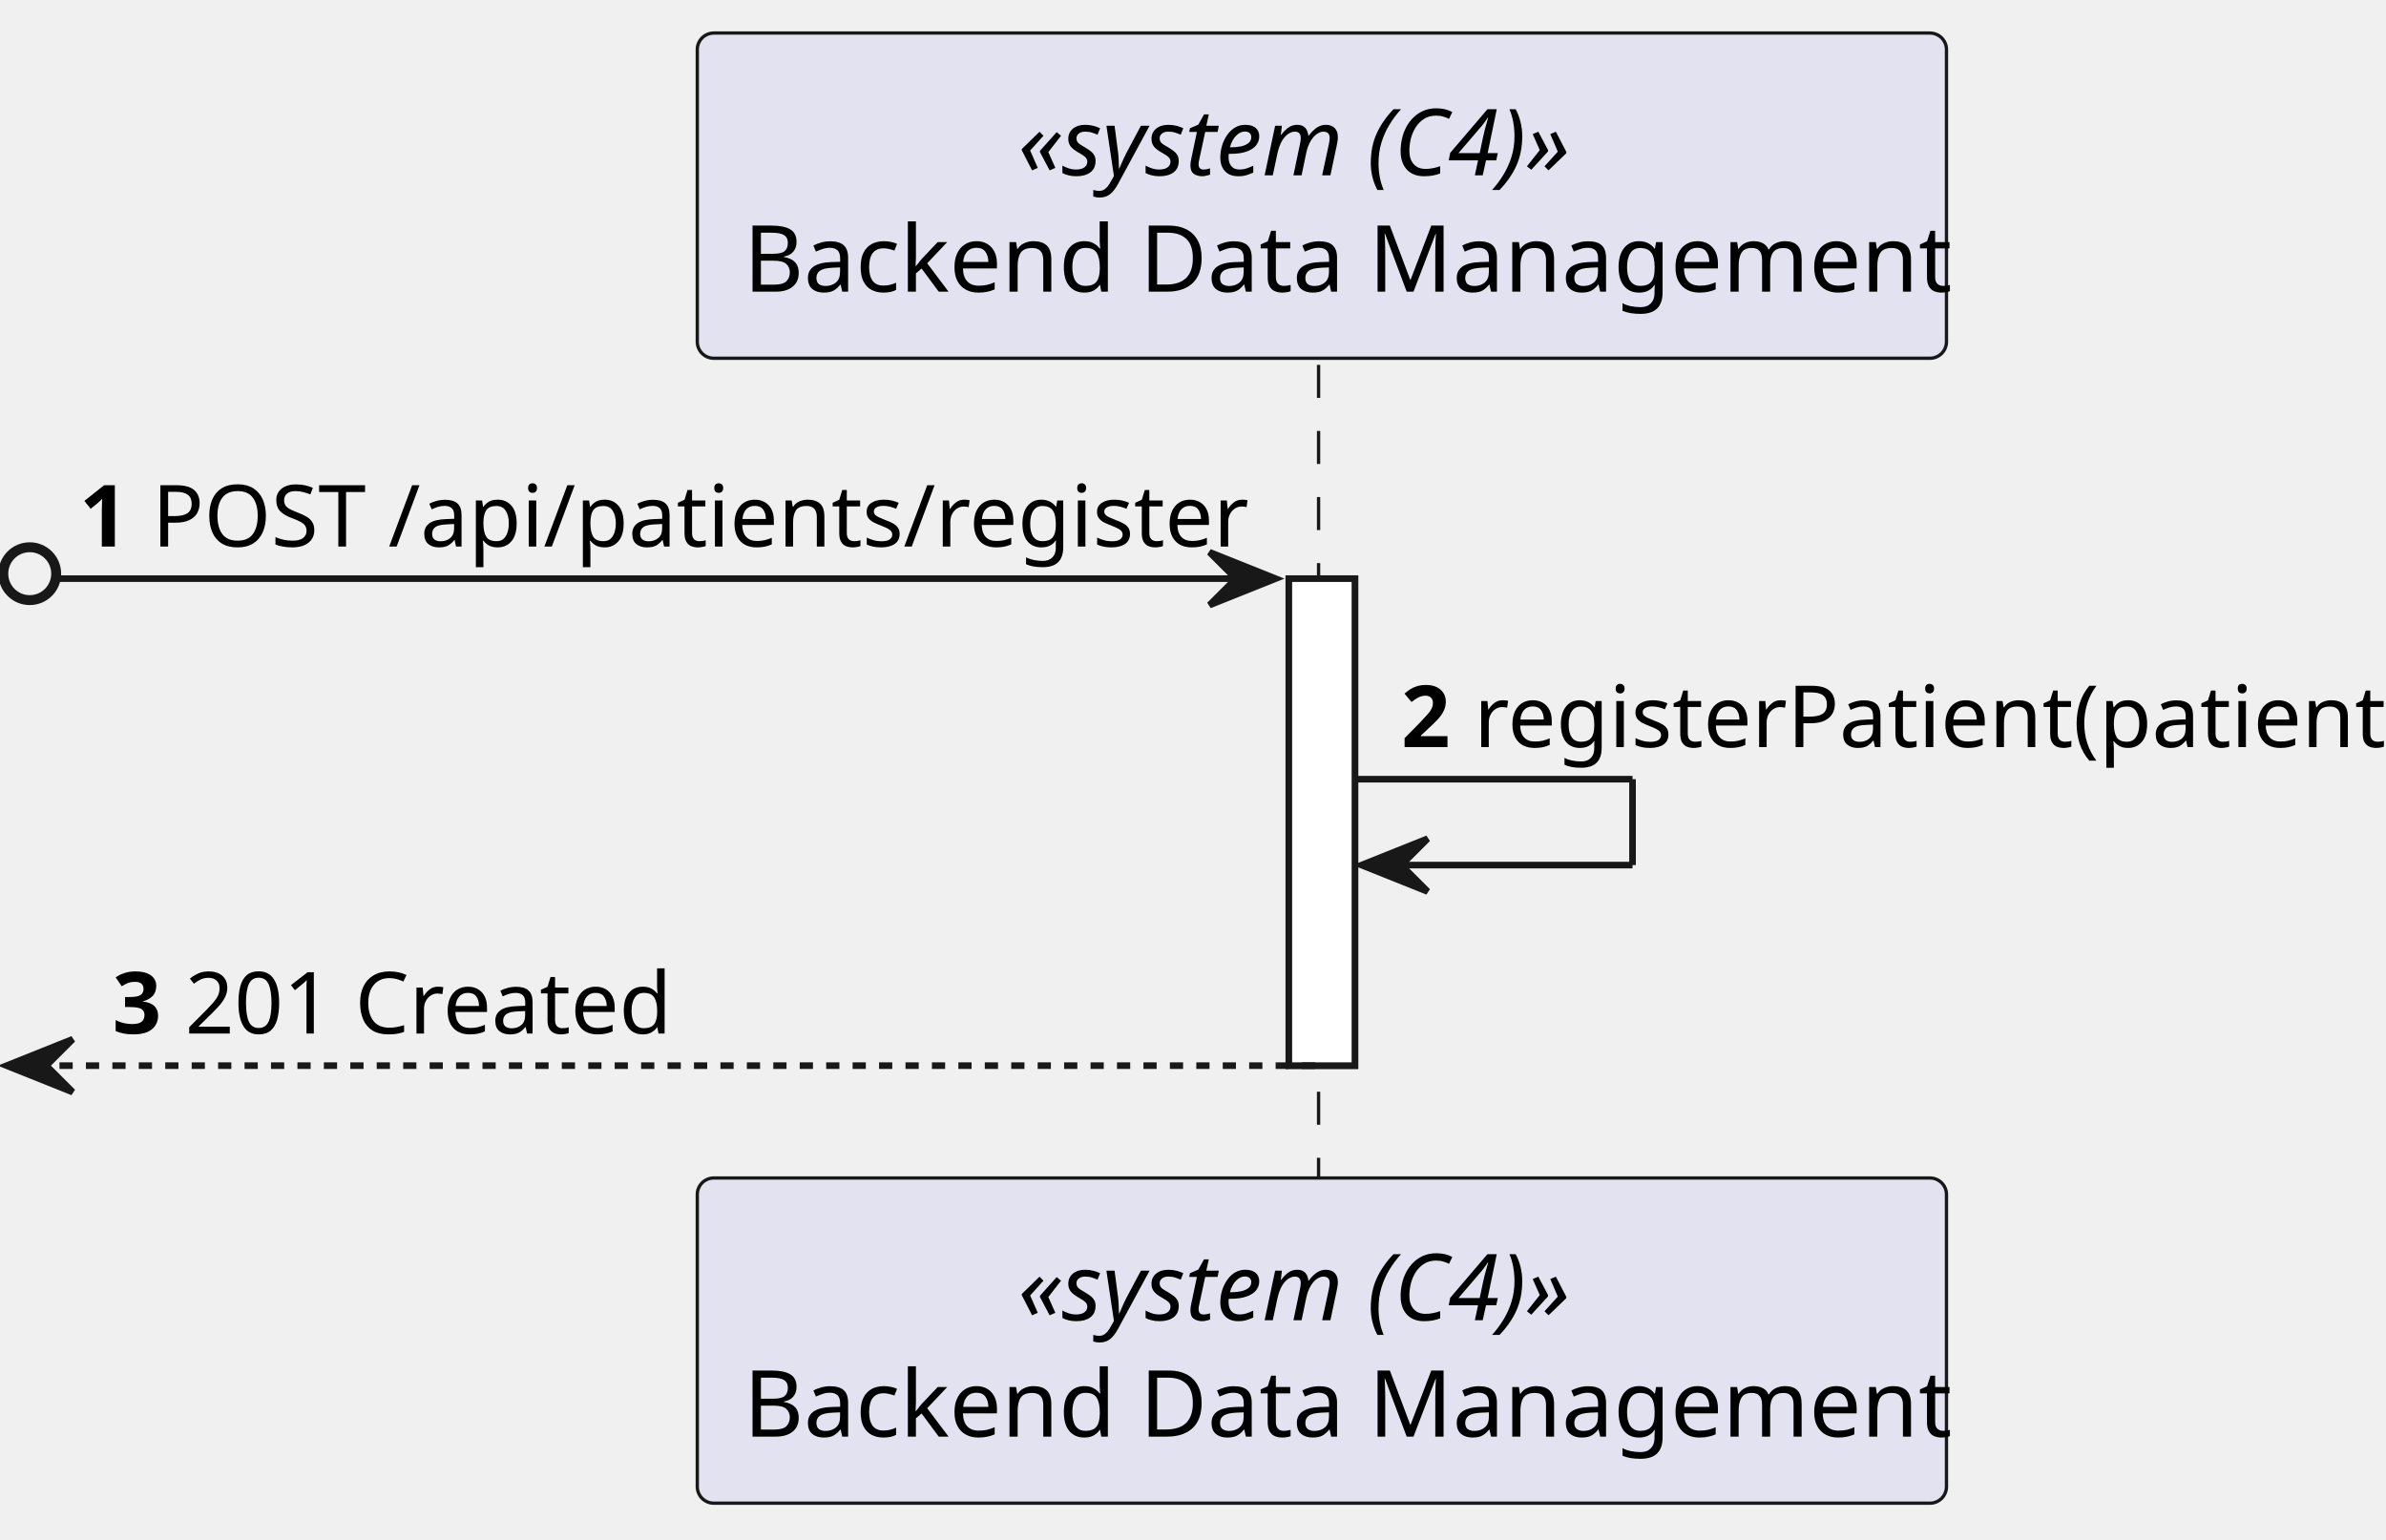
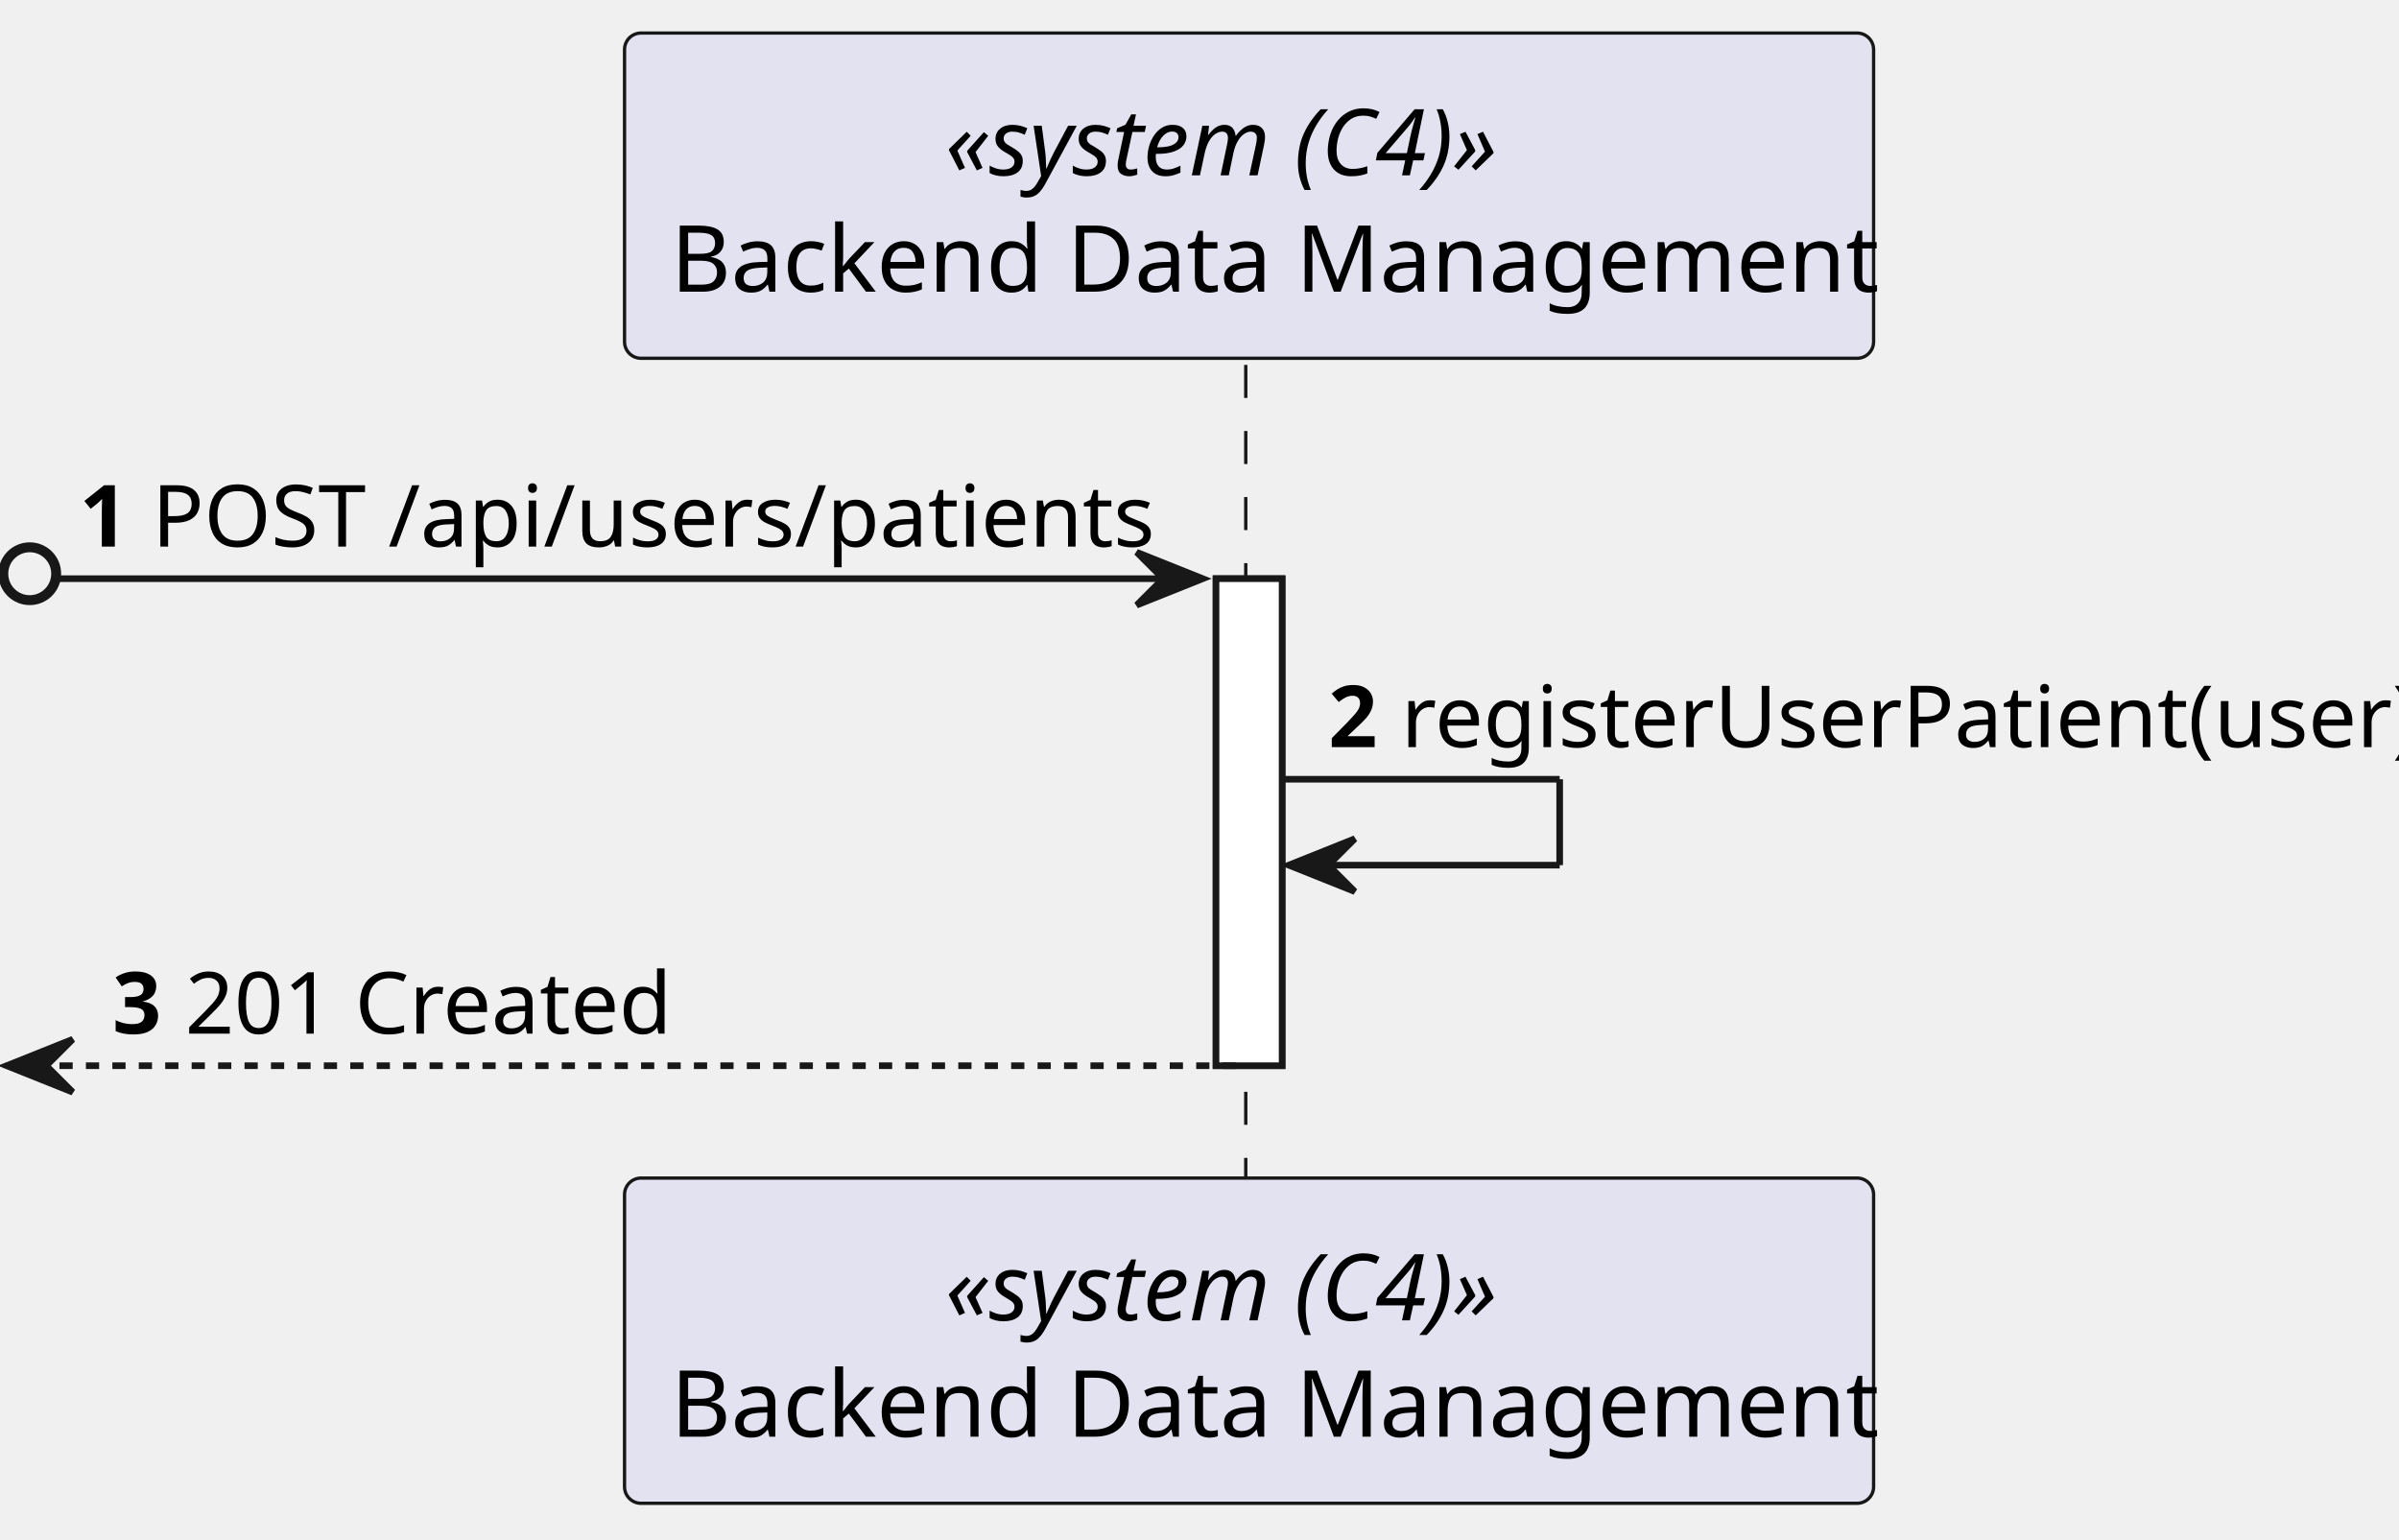
- <svg xmlns="http://www.w3.org/2000/svg" contentStyleType="text/css" height="233px" preserveAspectRatio="none" style="width:361px;height:233px;background:#FFFFFF;" version="1.1" viewBox="0 0 361 233" width="361px" zoomAndPan="magnify">
+ <svg xmlns="http://www.w3.org/2000/svg" contentStyleType="text/css" height="233px" preserveAspectRatio="none" style="width:363px;height:233px;background:#FFFFFF;" version="1.1" viewBox="0 0 363 233" width="363px" zoomAndPan="magnify">
  <defs />
  <g>
-     <rect fill="#FFFFFF" height="73.703" style="stroke:#181818;stroke-width:1.0;" width="10" x="195" y="87.57" />
-     <line style="stroke:#181818;stroke-width:0.5;stroke-dasharray:5.0,5.0;" x1="199.5" x2="199.5" y1="55.219" y2="179.273" />
-     <rect fill="#E2E2F0" height="49.219" rx="2.5" ry="2.5" style="stroke:#181818;stroke-width:0.5;" width="189" x="105.5" y="5" />
-     <text fill="#000000" font-family="sans-serif" font-size="14" font-style="italic" lengthAdjust="spacing" textLength="92" x="154" y="26.533">«system (C4)»</text>
-     <text fill="#000000" font-family="sans-serif" font-size="14" lengthAdjust="spacing" textLength="175" x="112.5" y="44.143">Backend Data Management</text>
-     <rect fill="#E2E2F0" height="49.219" rx="2.5" ry="2.5" style="stroke:#181818;stroke-width:0.5;" width="189" x="105.5" y="178.273" />
-     <text fill="#000000" font-family="sans-serif" font-size="14" font-style="italic" lengthAdjust="spacing" textLength="92" x="154" y="199.807">«system (C4)»</text>
-     <text fill="#000000" font-family="sans-serif" font-size="14" lengthAdjust="spacing" textLength="175" x="112.5" y="217.416">Backend Data Management</text>
-     <rect fill="#FFFFFF" height="73.703" style="stroke:#181818;stroke-width:1.0;" width="10" x="195" y="87.57" />
+     <rect fill="#FFFFFF" height="73.703" style="stroke:#181818;stroke-width:1.0;" width="10" x="184" y="87.57" />
+     <line style="stroke:#181818;stroke-width:0.5;stroke-dasharray:5.0,5.0;" x1="188.5" x2="188.5" y1="55.219" y2="179.273" />
+     <rect fill="#E2E2F0" height="49.219" rx="2.5" ry="2.5" style="stroke:#181818;stroke-width:0.5;" width="189" x="94.5" y="5" />
+     <text fill="#000000" font-family="sans-serif" font-size="14" font-style="italic" lengthAdjust="spacing" textLength="92" x="143" y="26.533">«system (C4)»</text>
+     <text fill="#000000" font-family="sans-serif" font-size="14" lengthAdjust="spacing" textLength="175" x="101.5" y="44.143">Backend Data Management</text>
+     <rect fill="#E2E2F0" height="49.219" rx="2.5" ry="2.5" style="stroke:#181818;stroke-width:0.5;" width="189" x="94.5" y="178.273" />
+     <text fill="#000000" font-family="sans-serif" font-size="14" font-style="italic" lengthAdjust="spacing" textLength="92" x="143" y="199.807">«system (C4)»</text>
+     <text fill="#000000" font-family="sans-serif" font-size="14" lengthAdjust="spacing" textLength="175" x="101.5" y="217.416">Backend Data Management</text>
+     <rect fill="#FFFFFF" height="73.703" style="stroke:#181818;stroke-width:1.0;" width="10" x="184" y="87.57" />
    <ellipse cx="4.5" cy="86.82" fill="none" rx="4" ry="4" style="stroke:#181818;stroke-width:1.5;" />
-     <polygon fill="#181818" points="183,83.57,193,87.57,183,91.57,187,87.57" style="stroke:#181818;stroke-width:1.0;" />
-     <line style="stroke:#181818;stroke-width:1.0;" x1="9" x2="189" y1="87.57" y2="87.57" />
+     <polygon fill="#181818" points="172,83.57,182,87.57,172,91.57,176,87.57" style="stroke:#181818;stroke-width:1.0;" />
+     <line style="stroke:#181818;stroke-width:1.0;" x1="9" x2="178" y1="87.57" y2="87.57" />
    <text fill="#000000" font-family="sans-serif" font-size="13" font-weight="bold" lengthAdjust="spacing" textLength="7" x="12" y="82.714">1</text>
-     <text fill="#000000" font-family="sans-serif" font-size="13" lengthAdjust="spacing" textLength="157" x="23" y="82.714">POST /api/patients/register</text>
-     <line style="stroke:#181818;stroke-width:1.0;" x1="205" x2="247" y1="117.922" y2="117.922" />
-     <line style="stroke:#181818;stroke-width:1.0;" x1="247" x2="247" y1="117.922" y2="130.922" />
-     <line style="stroke:#181818;stroke-width:1.0;" x1="206" x2="247" y1="130.922" y2="130.922" />
-     <polygon fill="#181818" points="216,126.922,206,130.922,216,134.922,212,130.922" style="stroke:#181818;stroke-width:1.0;" />
-     <text fill="#000000" font-family="sans-serif" font-size="13" font-weight="bold" lengthAdjust="spacing" textLength="7" x="212" y="113.065">2</text>
-     <text fill="#000000" font-family="sans-serif" font-size="13" lengthAdjust="spacing" textLength="131" x="223" y="113.065">registerPatient(patient)</text>
+     <text fill="#000000" font-family="sans-serif" font-size="13" lengthAdjust="spacing" textLength="146" x="23" y="82.714">POST /api/users/patients</text>
+     <line style="stroke:#181818;stroke-width:1.0;" x1="194" x2="236" y1="117.922" y2="117.922" />
+     <line style="stroke:#181818;stroke-width:1.0;" x1="236" x2="236" y1="117.922" y2="130.922" />
+     <line style="stroke:#181818;stroke-width:1.0;" x1="195" x2="236" y1="130.922" y2="130.922" />
+     <polygon fill="#181818" points="205,126.922,195,130.922,205,134.922,201,130.922" style="stroke:#181818;stroke-width:1.0;" />
+     <text fill="#000000" font-family="sans-serif" font-size="13" font-weight="bold" lengthAdjust="spacing" textLength="7" x="201" y="113.065">2</text>
+     <text fill="#000000" font-family="sans-serif" font-size="13" lengthAdjust="spacing" textLength="144" x="212" y="113.065">registerUserPatient(user)</text>
    <polygon fill="#181818" points="11,157.273,1,161.273,11,165.273,7,161.273" style="stroke:#181818;stroke-width:1.0;" />
-     <line style="stroke:#181818;stroke-width:1.0;stroke-dasharray:2.0,2.0;" x1="5" x2="199" y1="161.273" y2="161.273" />
+     <line style="stroke:#181818;stroke-width:1.0;stroke-dasharray:2.0,2.0;" x1="5" x2="188" y1="161.273" y2="161.273" />
    <text fill="#000000" font-family="sans-serif" font-size="13" font-weight="bold" lengthAdjust="spacing" textLength="7" x="17" y="156.417">3</text>
    <text fill="#000000" font-family="sans-serif" font-size="13" lengthAdjust="spacing" textLength="70" x="28" y="156.417">201 Created</text>
  </g>
</svg>
